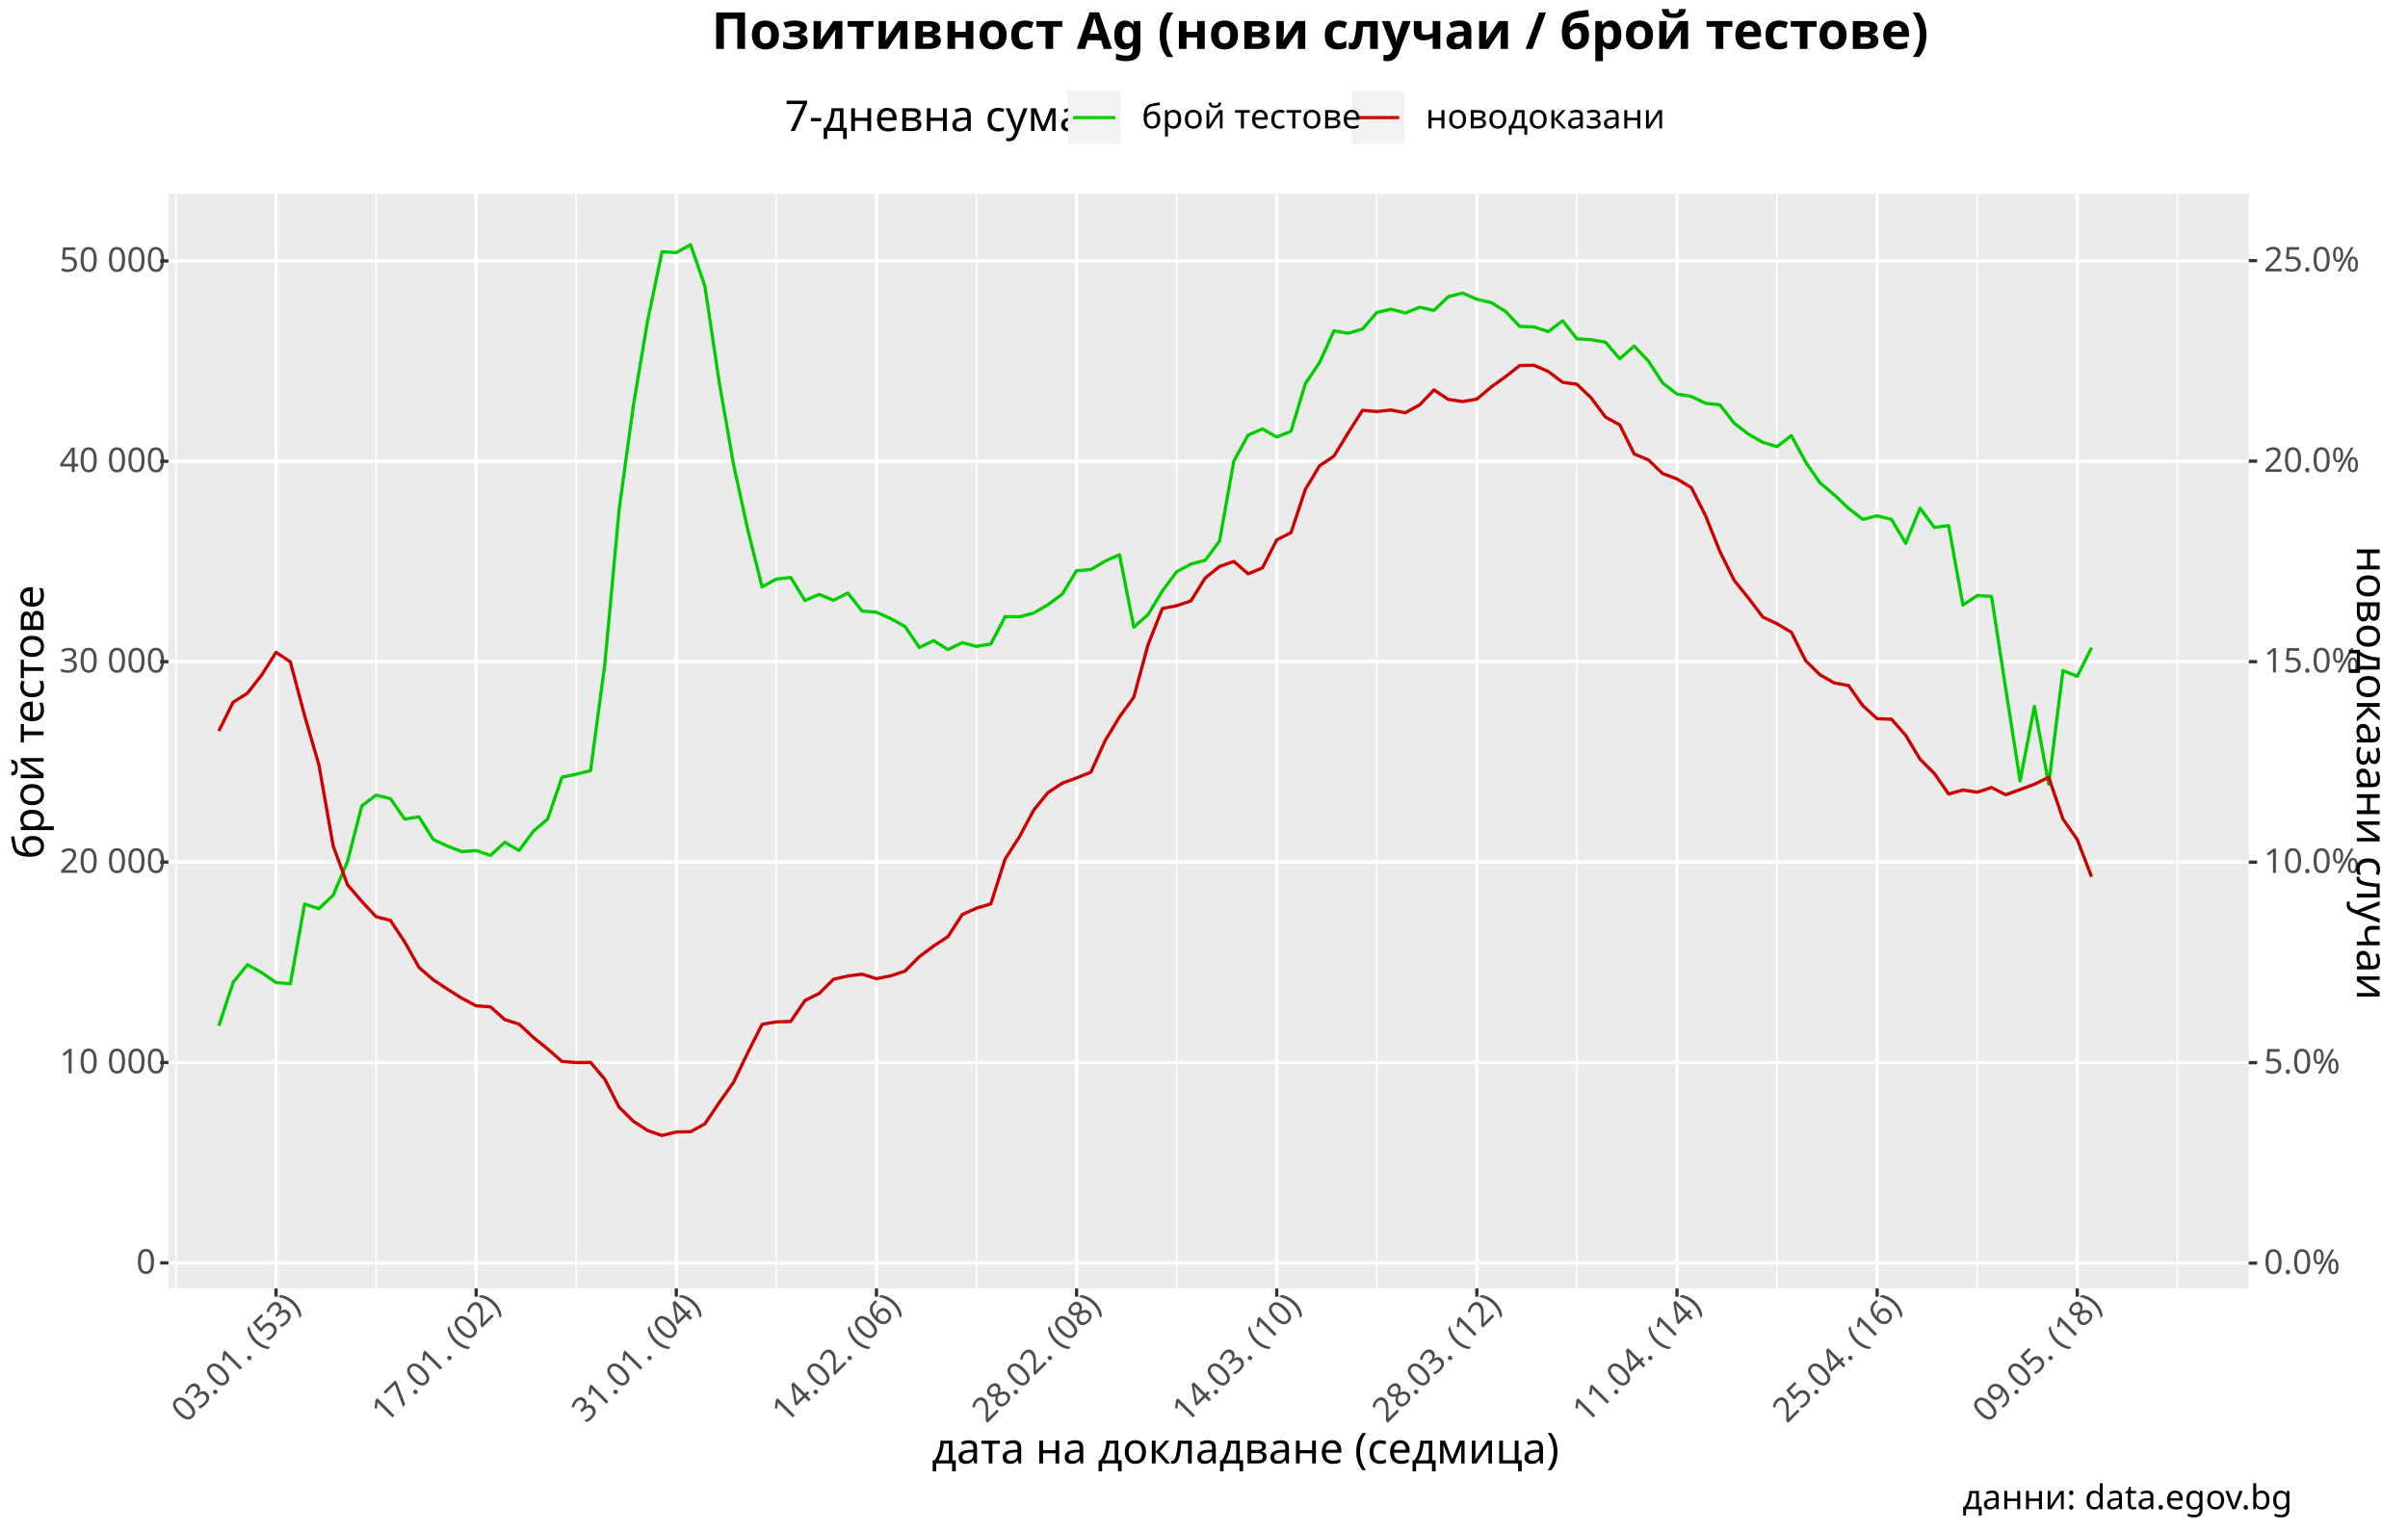
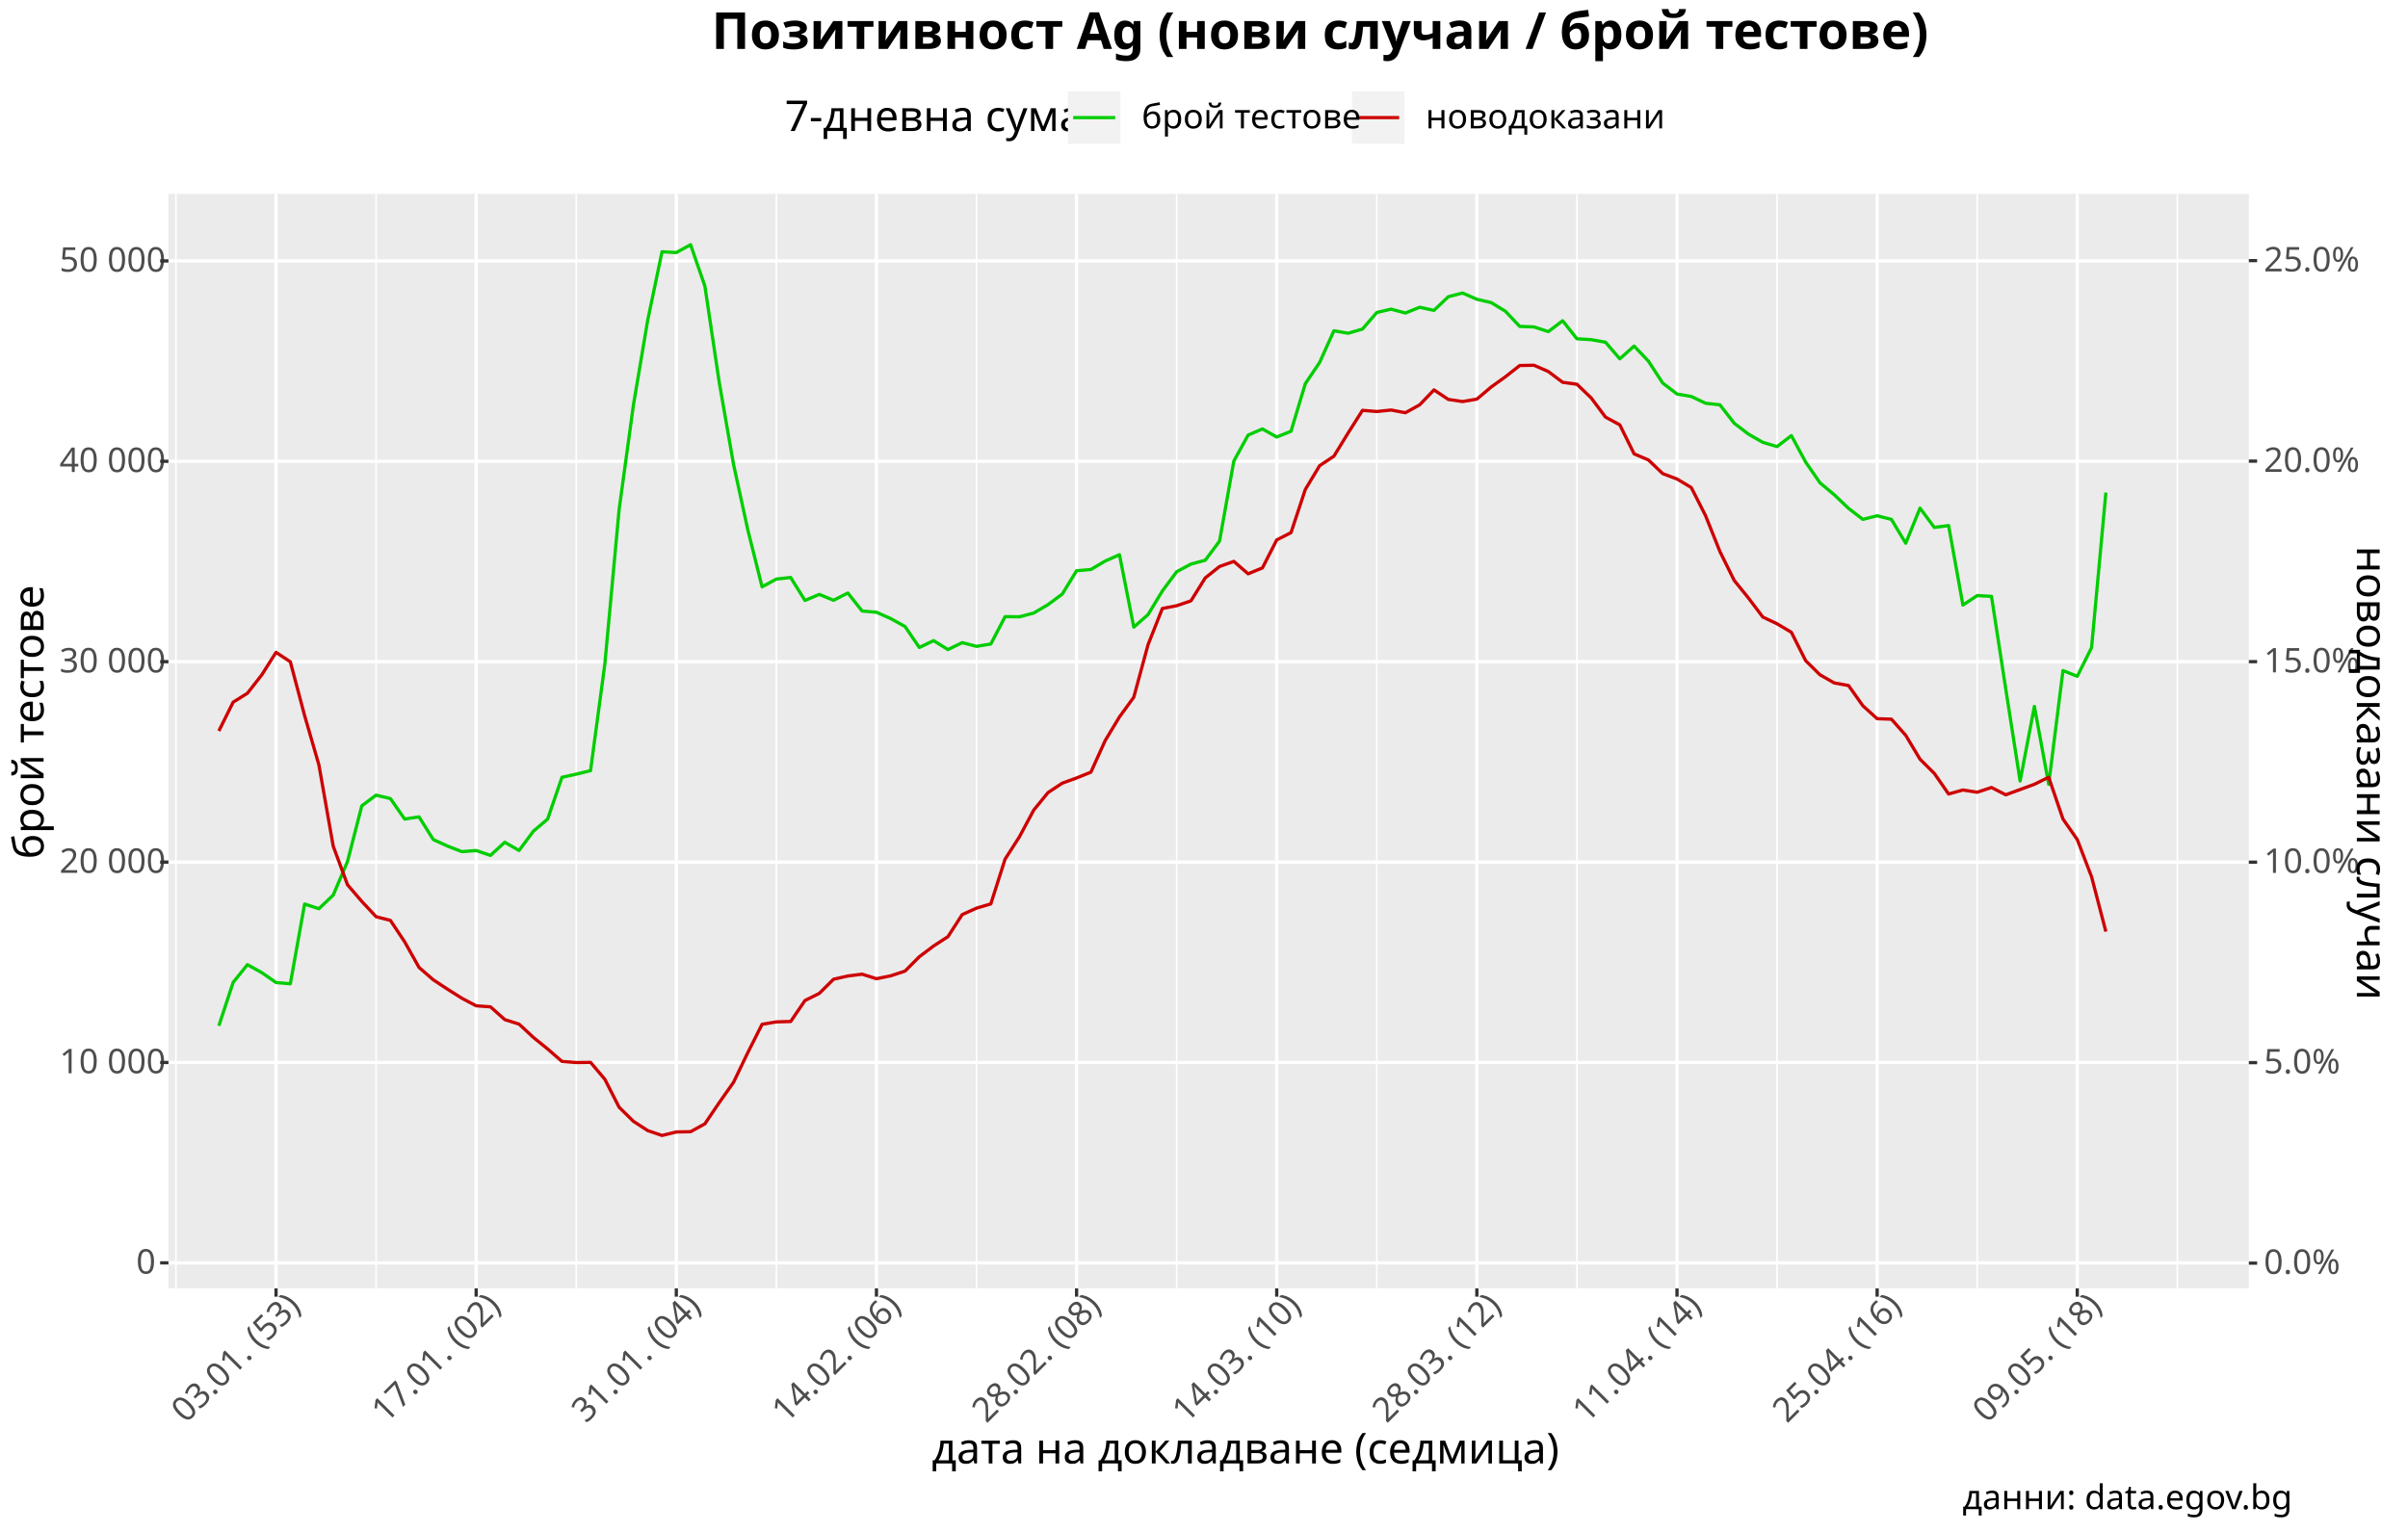
<svg xmlns="http://www.w3.org/2000/svg" viewBox="0 0 792.00 504.00">
  <defs>
    <style type="text/css">
    line, polyline, polygon, path, rect, circle {
      fill: none;
      stroke: #000000;
      stroke-linecap: round;
      stroke-linejoin: round;
      stroke-miterlimit: 10.00;
    }
  </style>
  </defs>
  <rect width="100%" height="100%" style="stroke: none; fill: #FFFFFF;" />
  <rect x="0.00" y="0.00" width="792.00" height="504.00" style="stroke-width: 1.07; stroke: #FFFFFF; fill: #FFFFFF;" />
  <defs>
    <clipPath id="cpNTUuNDF8NzM5LjY1fDQyMy44N3w2My43Nw==">
      <rect x="55.41" y="63.77" width="684.24" height="360.10" />
    </clipPath>
  </defs>
  <rect x="55.41" y="63.77" width="684.24" height="360.10" style="stroke-width: 1.07; stroke: none; fill: #EBEBEB;" clip-path="url(#cpNTUuNDF8NzM5LjY1fDQyMy44N3w2My43Nw==)" />
  <polyline points="57.87,423.87 57.87,63.77 " style="stroke-width: 0.53; stroke: #FFFFFF; stroke-linecap: butt;" clip-path="url(#cpNTUuNDF8NzM5LjY1fDQyMy44N3w2My43Nw==)" />
  <polyline points="123.70,423.87 123.70,63.77 " style="stroke-width: 0.53; stroke: #FFFFFF; stroke-linecap: butt;" clip-path="url(#cpNTUuNDF8NzM5LjY1fDQyMy44N3w2My43Nw==)" />
  <polyline points="189.53,423.87 189.53,63.77 " style="stroke-width: 0.53; stroke: #FFFFFF; stroke-linecap: butt;" clip-path="url(#cpNTUuNDF8NzM5LjY1fDQyMy44N3w2My43Nw==)" />
  <polyline points="255.35,423.87 255.35,63.77 " style="stroke-width: 0.53; stroke: #FFFFFF; stroke-linecap: butt;" clip-path="url(#cpNTUuNDF8NzM5LjY1fDQyMy44N3w2My43Nw==)" />
  <polyline points="321.18,423.87 321.18,63.77 " style="stroke-width: 0.53; stroke: #FFFFFF; stroke-linecap: butt;" clip-path="url(#cpNTUuNDF8NzM5LjY1fDQyMy44N3w2My43Nw==)" />
  <polyline points="387.01,423.87 387.01,63.77 " style="stroke-width: 0.53; stroke: #FFFFFF; stroke-linecap: butt;" clip-path="url(#cpNTUuNDF8NzM5LjY1fDQyMy44N3w2My43Nw==)" />
  <polyline points="452.83,423.87 452.83,63.77 " style="stroke-width: 0.53; stroke: #FFFFFF; stroke-linecap: butt;" clip-path="url(#cpNTUuNDF8NzM5LjY1fDQyMy44N3w2My43Nw==)" />
  <polyline points="518.66,423.87 518.66,63.77 " style="stroke-width: 0.53; stroke: #FFFFFF; stroke-linecap: butt;" clip-path="url(#cpNTUuNDF8NzM5LjY1fDQyMy44N3w2My43Nw==)" />
  <polyline points="584.48,423.87 584.48,63.77 " style="stroke-width: 0.53; stroke: #FFFFFF; stroke-linecap: butt;" clip-path="url(#cpNTUuNDF8NzM5LjY1fDQyMy44N3w2My43Nw==)" />
  <polyline points="650.31,423.87 650.31,63.77 " style="stroke-width: 0.53; stroke: #FFFFFF; stroke-linecap: butt;" clip-path="url(#cpNTUuNDF8NzM5LjY1fDQyMy44N3w2My43Nw==)" />
  <polyline points="716.14,423.87 716.14,63.77 " style="stroke-width: 0.53; stroke: #FFFFFF; stroke-linecap: butt;" clip-path="url(#cpNTUuNDF8NzM5LjY1fDQyMy44N3w2My43Nw==)" />
  <polyline points="55.41,415.49 739.65,415.49 " style="stroke-width: 1.07; stroke: #FFFFFF; stroke-linecap: butt;" clip-path="url(#cpNTUuNDF8NzM5LjY1fDQyMy44N3w2My43Nw==)" />
  <polyline points="55.41,349.56 739.65,349.56 " style="stroke-width: 1.07; stroke: #FFFFFF; stroke-linecap: butt;" clip-path="url(#cpNTUuNDF8NzM5LjY1fDQyMy44N3w2My43Nw==)" />
  <polyline points="55.41,283.63 739.65,283.63 " style="stroke-width: 1.07; stroke: #FFFFFF; stroke-linecap: butt;" clip-path="url(#cpNTUuNDF8NzM5LjY1fDQyMy44N3w2My43Nw==)" />
  <polyline points="55.41,217.70 739.65,217.70 " style="stroke-width: 1.07; stroke: #FFFFFF; stroke-linecap: butt;" clip-path="url(#cpNTUuNDF8NzM5LjY1fDQyMy44N3w2My43Nw==)" />
  <polyline points="55.41,151.77 739.65,151.77 " style="stroke-width: 1.07; stroke: #FFFFFF; stroke-linecap: butt;" clip-path="url(#cpNTUuNDF8NzM5LjY1fDQyMy44N3w2My43Nw==)" />
  <polyline points="55.41,85.84 739.65,85.84 " style="stroke-width: 1.07; stroke: #FFFFFF; stroke-linecap: butt;" clip-path="url(#cpNTUuNDF8NzM5LjY1fDQyMy44N3w2My43Nw==)" />
  <polyline points="90.79,423.87 90.79,63.77 " style="stroke-width: 1.07; stroke: #FFFFFF; stroke-linecap: butt;" clip-path="url(#cpNTUuNDF8NzM5LjY1fDQyMy44N3w2My43Nw==)" />
  <polyline points="156.61,423.87 156.61,63.77 " style="stroke-width: 1.07; stroke: #FFFFFF; stroke-linecap: butt;" clip-path="url(#cpNTUuNDF8NzM5LjY1fDQyMy44N3w2My43Nw==)" />
  <polyline points="222.44,423.87 222.44,63.77 " style="stroke-width: 1.07; stroke: #FFFFFF; stroke-linecap: butt;" clip-path="url(#cpNTUuNDF8NzM5LjY1fDQyMy44N3w2My43Nw==)" />
  <polyline points="288.27,423.87 288.27,63.77 " style="stroke-width: 1.07; stroke: #FFFFFF; stroke-linecap: butt;" clip-path="url(#cpNTUuNDF8NzM5LjY1fDQyMy44N3w2My43Nw==)" />
  <polyline points="354.09,423.87 354.09,63.77 " style="stroke-width: 1.07; stroke: #FFFFFF; stroke-linecap: butt;" clip-path="url(#cpNTUuNDF8NzM5LjY1fDQyMy44N3w2My43Nw==)" />
  <polyline points="419.92,423.87 419.92,63.77 " style="stroke-width: 1.07; stroke: #FFFFFF; stroke-linecap: butt;" clip-path="url(#cpNTUuNDF8NzM5LjY1fDQyMy44N3w2My43Nw==)" />
  <polyline points="485.74,423.87 485.74,63.77 " style="stroke-width: 1.07; stroke: #FFFFFF; stroke-linecap: butt;" clip-path="url(#cpNTUuNDF8NzM5LjY1fDQyMy44N3w2My43Nw==)" />
  <polyline points="551.57,423.87 551.57,63.77 " style="stroke-width: 1.07; stroke: #FFFFFF; stroke-linecap: butt;" clip-path="url(#cpNTUuNDF8NzM5LjY1fDQyMy44N3w2My43Nw==)" />
  <polyline points="617.40,423.87 617.40,63.77 " style="stroke-width: 1.07; stroke: #FFFFFF; stroke-linecap: butt;" clip-path="url(#cpNTUuNDF8NzM5LjY1fDQyMy44N3w2My43Nw==)" />
  <polyline points="683.22,423.87 683.22,63.77 " style="stroke-width: 1.07; stroke: #FFFFFF; stroke-linecap: butt;" clip-path="url(#cpNTUuNDF8NzM5LjY1fDQyMy44N3w2My43Nw==)" />
-   <polyline points="71.98,337.49 76.68,323.21 81.38,317.38 86.09,319.99 90.79,323.26 95.49,323.66 100.19,297.43 104.89,298.96 109.60,294.49 114.30,283.40 119.00,265.11 123.70,261.60 128.40,262.73 133.10,269.47 137.81,268.75 142.51,276.21 147.21,278.37 151.91,280.19 156.61,279.82 161.32,281.43 166.02,277.11 170.72,279.81 175.42,273.47 180.12,269.48 184.83,255.73 189.53,254.70 194.23,253.54 198.93,218.51 203.63,167.66 208.33,133.29 213.04,105.32 217.74,82.83 222.44,83.09 227.14,80.51 231.84,94.14 236.55,125.74 241.25,152.72 245.95,174.28 250.65,193.08 255.35,190.51 260.06,190.00 264.76,197.55 269.46,195.56 274.16,197.49 278.86,195.10 283.56,201.03 288.27,201.43 292.97,203.52 297.67,206.12 302.37,213.02 307.07,210.77 311.78,213.71 316.48,211.43 321.18,212.65 325.88,211.88 330.58,202.88 335.28,202.93 339.99,201.70 344.69,198.93 349.39,195.44 354.09,187.77 358.79,187.37 363.50,184.59 368.20,182.50 372.90,206.34 377.60,202.20 382.30,194.44 387.01,188.10 391.71,185.58 396.41,184.32 401.11,178.03 405.81,151.69 410.51,143.15 415.22,141.12 419.92,143.78 424.62,141.89 429.32,126.24 434.02,119.26 438.73,108.83 443.43,109.64 448.13,108.26 452.83,102.81 457.53,101.71 462.24,102.98 466.94,101.09 471.64,102.11 476.34,97.63 481.04,96.40 485.74,98.46 490.45,99.55 495.15,102.41 499.85,107.39 504.55,107.56 509.25,109.10 513.96,105.53 518.66,111.46 523.36,111.75 528.06,112.59 532.76,118.05 537.47,113.86 542.17,118.81 546.87,126.03 551.57,129.63 556.27,130.44 560.97,132.67 565.68,133.19 570.38,139.24 575.08,142.83 579.78,145.52 584.48,146.93 589.19,143.32 593.89,152.03 598.59,158.84 603.29,162.78 607.99,167.25 612.69,170.87 617.40,169.69 622.10,170.88 626.80,178.73 631.50,167.17 636.20,173.52 640.91,172.92 645.61,199.07 650.31,195.95 655.01,196.21 659.71,226.72 664.42,256.95 669.12,232.41 673.82,258.01 678.52,220.63 683.22,222.50 687.92,213.08 " style="stroke-width: 1.07; stroke: #00CD00; stroke-linecap: butt;" clip-path="url(#cpNTUuNDF8NzM5LjY1fDQyMy44N3w2My43Nw==)" />
-   <polyline points="71.98,240.49 76.68,231.02 81.38,228.08 86.09,222.04 90.79,214.62 95.49,217.73 100.19,235.44 104.89,251.66 109.60,278.40 114.30,291.10 119.00,296.57 123.70,301.60 128.40,302.81 133.10,309.87 137.81,318.27 142.51,322.36 147.21,325.46 151.91,328.42 156.61,330.91 161.32,331.25 166.02,335.45 170.72,336.93 175.42,341.30 180.12,345.11 184.83,349.21 189.53,349.58 194.23,349.52 198.93,355.07 203.63,364.28 208.33,368.91 213.04,371.96 217.74,373.57 222.44,372.42 227.14,372.33 231.84,369.74 236.55,362.77 241.25,356.10 245.95,346.33 250.65,337.00 255.35,336.20 260.06,336.07 264.76,329.17 269.46,326.83 274.16,322.17 278.86,321.10 283.56,320.51 288.27,322.00 292.97,321.04 297.67,319.49 302.37,314.76 307.07,311.23 311.78,308.17 316.48,300.89 321.18,298.78 325.88,297.39 330.58,282.64 335.28,275.33 339.99,266.53 344.69,260.77 349.39,257.66 354.09,255.95 358.79,254.06 363.50,243.65 368.20,235.86 372.90,229.40 377.60,212.10 382.30,200.20 387.01,199.28 391.71,197.68 396.41,190.14 401.11,186.38 405.81,184.70 410.51,188.78 415.22,186.84 419.92,177.63 424.62,175.24 429.32,161.04 434.02,153.23 438.73,150.08 443.43,142.41 448.13,135.00 452.83,135.39 457.53,134.90 462.24,135.79 466.94,133.19 471.64,128.28 476.34,131.40 481.04,132.11 485.74,131.31 490.45,127.33 495.15,123.95 499.85,120.25 504.55,120.17 509.25,122.23 513.96,125.78 518.66,126.42 523.36,130.93 528.06,137.23 532.76,139.78 537.47,149.32 542.17,151.32 546.87,155.82 551.57,157.59 556.27,160.40 560.97,169.67 565.68,181.44 570.38,190.95 575.08,196.76 579.78,202.99 584.48,205.23 589.19,208.02 593.89,217.37 598.59,222.00 603.29,224.69 607.99,225.54 612.69,232.18 617.40,236.45 622.10,236.61 626.80,241.92 631.50,249.78 636.20,254.45 640.91,261.23 645.61,259.91 650.31,260.65 655.01,259.08 659.71,261.49 664.42,259.76 669.12,258.03 673.82,255.72 678.52,269.46 683.22,276.21 687.92,288.44 " style="stroke-width: 1.07; stroke: #CD0000; stroke-linecap: butt;" clip-path="url(#cpNTUuNDF8NzM5LjY1fDQyMy44N3w2My43Nw==)" />
+   <polyline points="71.98,337.49 76.68,323.21 81.38,317.38 86.09,319.99 90.79,323.26 95.49,323.66 100.19,297.43 104.89,298.96 109.60,294.49 114.30,283.40 119.00,265.11 123.70,261.60 128.40,262.73 133.10,269.47 137.81,268.75 142.51,276.21 147.21,278.37 151.91,280.19 156.61,279.82 161.32,281.43 166.02,277.11 170.72,279.81 175.42,273.47 180.12,269.48 184.83,255.73 189.53,254.70 194.23,253.54 198.93,218.51 203.63,167.66 208.33,133.29 213.04,105.32 217.74,82.83 222.44,83.09 227.14,80.51 231.84,94.14 236.55,125.74 241.25,152.72 245.95,174.28 250.65,193.08 255.35,190.51 260.06,190.00 264.76,197.55 269.46,195.56 274.16,197.49 278.86,195.10 283.56,201.03 288.27,201.43 292.97,203.52 297.67,206.12 302.37,213.02 307.07,210.77 311.78,213.71 316.48,211.43 321.18,212.65 325.88,211.88 330.58,202.88 335.28,202.93 339.99,201.70 344.69,198.93 349.39,195.44 354.09,187.77 358.79,187.37 363.50,184.59 368.20,182.50 372.90,206.34 377.60,202.20 382.30,194.44 387.01,188.10 391.71,185.58 396.41,184.32 401.11,178.03 405.81,151.69 410.51,143.15 415.22,141.12 419.92,143.78 424.62,141.89 429.32,126.24 434.02,119.26 438.73,108.83 443.43,109.64 448.13,108.26 452.83,102.81 457.53,101.71 462.24,102.98 466.94,101.09 471.64,102.11 476.34,97.63 481.04,96.40 485.74,98.46 490.45,99.55 495.15,102.41 499.85,107.39 504.55,107.56 509.25,109.10 513.96,105.53 518.66,111.46 523.36,111.75 528.06,112.59 532.76,118.05 537.47,113.86 542.17,118.81 546.87,126.03 551.57,129.63 556.27,130.44 560.97,132.67 565.68,133.19 570.38,139.24 575.08,142.83 579.78,145.52 584.48,146.93 589.19,143.32 593.89,152.03 598.59,158.84 603.29,162.78 607.99,167.25 612.69,170.87 617.40,169.69 622.10,170.88 626.80,178.73 631.50,167.17 636.20,173.52 640.91,172.92 645.61,199.07 650.31,195.95 655.01,196.21 659.71,226.72 664.42,256.95 669.12,232.41 673.82,258.01 678.52,220.63 683.22,222.50 687.92,213.08 692.63,162.06 " style="stroke-width: 1.07; stroke: #00CD00; stroke-linecap: butt;" clip-path="url(#cpNTUuNDF8NzM5LjY1fDQyMy44N3w2My43Nw==)" />
+   <polyline points="71.98,240.49 76.68,231.02 81.38,228.08 86.09,222.04 90.79,214.62 95.49,217.73 100.19,235.44 104.89,251.66 109.60,278.40 114.30,291.10 119.00,296.57 123.70,301.60 128.40,302.81 133.10,309.87 137.81,318.27 142.51,322.36 147.21,325.46 151.91,328.42 156.61,330.91 161.32,331.25 166.02,335.45 170.72,336.93 175.42,341.30 180.12,345.11 184.83,349.21 189.53,349.58 194.23,349.52 198.93,355.07 203.63,364.28 208.33,368.91 213.04,371.96 217.74,373.57 222.44,372.42 227.14,372.33 231.84,369.74 236.55,362.77 241.25,356.10 245.95,346.33 250.65,337.00 255.35,336.20 260.06,336.07 264.76,329.17 269.46,326.83 274.16,322.17 278.86,321.10 283.56,320.51 288.27,322.00 292.97,321.04 297.67,319.49 302.37,314.76 307.07,311.23 311.78,308.17 316.48,300.89 321.18,298.78 325.88,297.39 330.58,282.64 335.28,275.33 339.99,266.53 344.69,260.77 349.39,257.66 354.09,255.95 358.79,254.06 363.50,243.65 368.20,235.86 372.90,229.40 377.60,212.10 382.30,200.20 387.01,199.28 391.71,197.68 396.41,190.14 401.11,186.38 405.81,184.70 410.51,188.78 415.22,186.84 419.92,177.63 424.62,175.24 429.32,161.04 434.02,153.23 438.73,150.08 443.43,142.41 448.13,135.00 452.83,135.39 457.53,134.90 462.24,135.79 466.94,133.19 471.64,128.28 476.34,131.40 481.04,132.11 485.74,131.31 490.45,127.33 495.15,123.95 499.85,120.25 504.55,120.17 509.25,122.23 513.96,125.78 518.66,126.42 523.36,130.93 528.06,137.23 532.76,139.78 537.47,149.32 542.17,151.32 546.87,155.82 551.57,157.59 556.27,160.40 560.97,169.67 565.68,181.44 570.38,190.95 575.08,196.76 579.78,202.99 584.48,205.23 589.19,208.02 593.89,217.37 598.59,222.00 603.29,224.69 607.99,225.54 612.69,232.18 617.40,236.45 622.10,236.61 626.80,241.92 631.50,249.78 636.20,254.45 640.91,261.23 645.61,259.91 650.31,260.65 655.01,259.08 659.71,261.49 664.42,259.76 669.12,258.03 673.82,255.72 678.52,269.46 683.22,276.21 687.92,288.44 692.63,306.50 " style="stroke-width: 1.07; stroke: #CD0000; stroke-linecap: butt;" clip-path="url(#cpNTUuNDF8NzM5LjY1fDQyMy44N3w2My43Nw==)" />
  <defs>
    <clipPath id="cpMC4wMHw3OTIuMDB8NTA0LjAwfDAuMDA=">
      <rect x="0.00" y="0.00" width="792.00" height="504.00" />
    </clipPath>
  </defs>
  <g clip-path="url(#cpMC4wMHw3OTIuMDB8NTA0LjAwfDAuMDA=)">
    <text x="44.80" y="419.03" style="font-size: 11.20px; fill: #4D4D4D; font-family: Calibri;" textLength="5.68px" lengthAdjust="spacingAndGlyphs">0</text>
  </g>
  <g clip-path="url(#cpMC4wMHw3OTIuMDB8NTA0LjAwfDAuMDA=)">
    <text x="19.56" y="353.10" style="font-size: 11.20px; fill: #4D4D4D; font-family: Calibri;" textLength="30.91px" lengthAdjust="spacingAndGlyphs">10 000</text>
  </g>
  <g clip-path="url(#cpMC4wMHw3OTIuMDB8NTA0LjAwfDAuMDA=)">
    <text x="19.56" y="287.17" style="font-size: 11.20px; fill: #4D4D4D; font-family: Calibri;" textLength="30.91px" lengthAdjust="spacingAndGlyphs">20 000</text>
  </g>
  <g clip-path="url(#cpMC4wMHw3OTIuMDB8NTA0LjAwfDAuMDA=)">
    <text x="19.56" y="221.24" style="font-size: 11.20px; fill: #4D4D4D; font-family: Calibri;" textLength="30.91px" lengthAdjust="spacingAndGlyphs">30 000</text>
  </g>
  <g clip-path="url(#cpMC4wMHw3OTIuMDB8NTA0LjAwfDAuMDA=)">
    <text x="19.56" y="155.30" style="font-size: 11.20px; fill: #4D4D4D; font-family: Calibri;" textLength="30.91px" lengthAdjust="spacingAndGlyphs">40 000</text>
  </g>
  <g clip-path="url(#cpMC4wMHw3OTIuMDB8NTA0LjAwfDAuMDA=)">
    <text x="19.56" y="89.37" style="font-size: 11.20px; fill: #4D4D4D; font-family: Calibri;" textLength="30.91px" lengthAdjust="spacingAndGlyphs">50 000</text>
  </g>
  <polyline points="52.67,415.49 55.41,415.49 " style="stroke-width: 1.07; stroke: #333333; stroke-linecap: butt;" clip-path="url(#cpMC4wMHw3OTIuMDB8NTA0LjAwfDAuMDA=)" />
  <polyline points="52.67,349.56 55.41,349.56 " style="stroke-width: 1.07; stroke: #333333; stroke-linecap: butt;" clip-path="url(#cpMC4wMHw3OTIuMDB8NTA0LjAwfDAuMDA=)" />
  <polyline points="52.67,283.63 55.41,283.63 " style="stroke-width: 1.07; stroke: #333333; stroke-linecap: butt;" clip-path="url(#cpMC4wMHw3OTIuMDB8NTA0LjAwfDAuMDA=)" />
  <polyline points="52.67,217.70 55.41,217.70 " style="stroke-width: 1.07; stroke: #333333; stroke-linecap: butt;" clip-path="url(#cpMC4wMHw3OTIuMDB8NTA0LjAwfDAuMDA=)" />
  <polyline points="52.67,151.77 55.41,151.77 " style="stroke-width: 1.07; stroke: #333333; stroke-linecap: butt;" clip-path="url(#cpMC4wMHw3OTIuMDB8NTA0LjAwfDAuMDA=)" />
  <polyline points="52.67,85.84 55.41,85.84 " style="stroke-width: 1.07; stroke: #333333; stroke-linecap: butt;" clip-path="url(#cpMC4wMHw3OTIuMDB8NTA0LjAwfDAuMDA=)" />
  <polyline points="739.65,415.58 742.38,415.58 " style="stroke-width: 1.07; stroke: #333333; stroke-linecap: butt;" clip-path="url(#cpMC4wMHw3OTIuMDB8NTA0LjAwfDAuMDA=)" />
  <polyline points="739.65,349.61 742.38,349.61 " style="stroke-width: 1.07; stroke: #333333; stroke-linecap: butt;" clip-path="url(#cpMC4wMHw3OTIuMDB8NTA0LjAwfDAuMDA=)" />
  <polyline points="739.65,283.65 742.38,283.65 " style="stroke-width: 1.07; stroke: #333333; stroke-linecap: butt;" clip-path="url(#cpMC4wMHw3OTIuMDB8NTA0LjAwfDAuMDA=)" />
  <polyline points="739.65,217.68 742.38,217.68 " style="stroke-width: 1.07; stroke: #333333; stroke-linecap: butt;" clip-path="url(#cpMC4wMHw3OTIuMDB8NTA0LjAwfDAuMDA=)" />
  <polyline points="739.65,151.72 742.38,151.72 " style="stroke-width: 1.07; stroke: #333333; stroke-linecap: butt;" clip-path="url(#cpMC4wMHw3OTIuMDB8NTA0LjAwfDAuMDA=)" />
  <polyline points="739.65,85.75 742.38,85.75 " style="stroke-width: 1.07; stroke: #333333; stroke-linecap: butt;" clip-path="url(#cpMC4wMHw3OTIuMDB8NTA0LjAwfDAuMDA=)" />
  <g clip-path="url(#cpMC4wMHw3OTIuMDB8NTA0LjAwfDAuMDA=)">
    <text x="744.58" y="419.11" style="font-size: 11.20px; fill: #4D4D4D; font-family: Calibri;" textLength="22.19px" lengthAdjust="spacingAndGlyphs">0.0%</text>
  </g>
  <g clip-path="url(#cpMC4wMHw3OTIuMDB8NTA0LjAwfDAuMDA=)">
    <text x="744.58" y="353.15" style="font-size: 11.20px; fill: #4D4D4D; font-family: Calibri;" textLength="22.19px" lengthAdjust="spacingAndGlyphs">5.0%</text>
  </g>
  <g clip-path="url(#cpMC4wMHw3OTIuMDB8NTA0LjAwfDAuMDA=)">
    <text x="744.58" y="287.18" style="font-size: 11.20px; fill: #4D4D4D; font-family: Calibri;" textLength="27.86px" lengthAdjust="spacingAndGlyphs">10.0%</text>
  </g>
  <g clip-path="url(#cpMC4wMHw3OTIuMDB8NTA0LjAwfDAuMDA=)">
    <text x="744.58" y="221.22" style="font-size: 11.20px; fill: #4D4D4D; font-family: Calibri;" textLength="27.86px" lengthAdjust="spacingAndGlyphs">15.0%</text>
  </g>
  <g clip-path="url(#cpMC4wMHw3OTIuMDB8NTA0LjAwfDAuMDA=)">
    <text x="744.58" y="155.26" style="font-size: 11.20px; fill: #4D4D4D; font-family: Calibri;" textLength="27.86px" lengthAdjust="spacingAndGlyphs">20.0%</text>
  </g>
  <g clip-path="url(#cpMC4wMHw3OTIuMDB8NTA0LjAwfDAuMDA=)">
    <text x="744.58" y="89.29" style="font-size: 11.20px; fill: #4D4D4D; font-family: Calibri;" textLength="27.86px" lengthAdjust="spacingAndGlyphs">25.0%</text>
  </g>
  <polyline points="90.79,426.61 90.79,423.87 " style="stroke-width: 1.07; stroke: #333333; stroke-linecap: butt;" clip-path="url(#cpMC4wMHw3OTIuMDB8NTA0LjAwfDAuMDA=)" />
  <polyline points="156.61,426.61 156.61,423.87 " style="stroke-width: 1.07; stroke: #333333; stroke-linecap: butt;" clip-path="url(#cpMC4wMHw3OTIuMDB8NTA0LjAwfDAuMDA=)" />
  <polyline points="222.44,426.61 222.44,423.87 " style="stroke-width: 1.07; stroke: #333333; stroke-linecap: butt;" clip-path="url(#cpMC4wMHw3OTIuMDB8NTA0LjAwfDAuMDA=)" />
  <polyline points="288.27,426.61 288.27,423.87 " style="stroke-width: 1.07; stroke: #333333; stroke-linecap: butt;" clip-path="url(#cpMC4wMHw3OTIuMDB8NTA0LjAwfDAuMDA=)" />
  <polyline points="354.09,426.61 354.09,423.87 " style="stroke-width: 1.07; stroke: #333333; stroke-linecap: butt;" clip-path="url(#cpMC4wMHw3OTIuMDB8NTA0LjAwfDAuMDA=)" />
  <polyline points="419.92,426.61 419.92,423.87 " style="stroke-width: 1.07; stroke: #333333; stroke-linecap: butt;" clip-path="url(#cpMC4wMHw3OTIuMDB8NTA0LjAwfDAuMDA=)" />
  <polyline points="485.74,426.61 485.74,423.87 " style="stroke-width: 1.07; stroke: #333333; stroke-linecap: butt;" clip-path="url(#cpMC4wMHw3OTIuMDB8NTA0LjAwfDAuMDA=)" />
  <polyline points="551.57,426.61 551.57,423.87 " style="stroke-width: 1.07; stroke: #333333; stroke-linecap: butt;" clip-path="url(#cpMC4wMHw3OTIuMDB8NTA0LjAwfDAuMDA=)" />
  <polyline points="617.40,426.61 617.40,423.87 " style="stroke-width: 1.07; stroke: #333333; stroke-linecap: butt;" clip-path="url(#cpMC4wMHw3OTIuMDB8NTA0LjAwfDAuMDA=)" />
  <polyline points="683.22,426.61 683.22,423.87 " style="stroke-width: 1.07; stroke: #333333; stroke-linecap: butt;" clip-path="url(#cpMC4wMHw3OTIuMDB8NTA0LjAwfDAuMDA=)" />
  <g clip-path="url(#cpMC4wMHw3OTIuMDB8NTA0LjAwfDAuMDA=)">
    <text transform="translate(61.12,468.48) rotate(-45)" style="font-size: 11.20px; fill: #4D4D4D; font-family: Calibri;" textLength="49.04px" lengthAdjust="spacingAndGlyphs">03.01. (53)</text>
  </g>
  <g clip-path="url(#cpMC4wMHw3OTIuMDB8NTA0LjAwfDAuMDA=)">
    <text transform="translate(126.94,468.48) rotate(-45)" style="font-size: 11.20px; fill: #4D4D4D; font-family: Calibri;" textLength="49.04px" lengthAdjust="spacingAndGlyphs">17.01. (02)</text>
  </g>
  <g clip-path="url(#cpMC4wMHw3OTIuMDB8NTA0LjAwfDAuMDA=)">
    <text transform="translate(192.77,468.48) rotate(-45)" style="font-size: 11.20px; fill: #4D4D4D; font-family: Calibri;" textLength="49.04px" lengthAdjust="spacingAndGlyphs">31.01. (04)</text>
  </g>
  <g clip-path="url(#cpMC4wMHw3OTIuMDB8NTA0LjAwfDAuMDA=)">
    <text transform="translate(258.59,468.48) rotate(-45)" style="font-size: 11.20px; fill: #4D4D4D; font-family: Calibri;" textLength="49.04px" lengthAdjust="spacingAndGlyphs">14.02. (06)</text>
  </g>
  <g clip-path="url(#cpMC4wMHw3OTIuMDB8NTA0LjAwfDAuMDA=)">
    <text transform="translate(324.42,468.48) rotate(-45)" style="font-size: 11.20px; fill: #4D4D4D; font-family: Calibri;" textLength="49.04px" lengthAdjust="spacingAndGlyphs">28.02. (08)</text>
  </g>
  <g clip-path="url(#cpMC4wMHw3OTIuMDB8NTA0LjAwfDAuMDA=)">
    <text transform="translate(390.25,468.48) rotate(-45)" style="font-size: 11.20px; fill: #4D4D4D; font-family: Calibri;" textLength="49.04px" lengthAdjust="spacingAndGlyphs">14.03. (10)</text>
  </g>
  <g clip-path="url(#cpMC4wMHw3OTIuMDB8NTA0LjAwfDAuMDA=)">
    <text transform="translate(456.07,468.48) rotate(-45)" style="font-size: 11.20px; fill: #4D4D4D; font-family: Calibri;" textLength="49.04px" lengthAdjust="spacingAndGlyphs">28.03. (12)</text>
  </g>
  <g clip-path="url(#cpMC4wMHw3OTIuMDB8NTA0LjAwfDAuMDA=)">
    <text transform="translate(521.90,468.48) rotate(-45)" style="font-size: 11.20px; fill: #4D4D4D; font-family: Calibri;" textLength="49.04px" lengthAdjust="spacingAndGlyphs">11.04. (14)</text>
  </g>
  <g clip-path="url(#cpMC4wMHw3OTIuMDB8NTA0LjAwfDAuMDA=)">
    <text transform="translate(587.73,468.48) rotate(-45)" style="font-size: 11.20px; fill: #4D4D4D; font-family: Calibri;" textLength="49.04px" lengthAdjust="spacingAndGlyphs">25.04. (16)</text>
  </g>
  <g clip-path="url(#cpMC4wMHw3OTIuMDB8NTA0LjAwfDAuMDA=)">
    <text transform="translate(653.55,468.48) rotate(-45)" style="font-size: 11.20px; fill: #4D4D4D; font-family: Calibri;" textLength="49.04px" lengthAdjust="spacingAndGlyphs">09.05. (18)</text>
  </g>
  <g clip-path="url(#cpMC4wMHw3OTIuMDB8NTA0LjAwfDAuMDA=)">
    <text x="306.50" y="481.47" style="font-size: 14.00px; font-family: Calibri;" textLength="182.06px" lengthAdjust="spacingAndGlyphs">дата на докладване (седмица)</text>
  </g>
  <g clip-path="url(#cpMC4wMHw3OTIuMDB8NTA0LjAwfDAuMDA=)">
    <text transform="translate(14.33,282.67) rotate(-90)" style="font-size: 14.00px; font-family: Calibri;" textLength="77.71px" lengthAdjust="spacingAndGlyphs">брой тестове</text>
  </g>
  <g clip-path="url(#cpMC4wMHw3OTIuMDB8NTA0LjAwfDAuMDA=)">
    <text transform="translate(775.18,179.60) rotate(90)" style="font-size: 14.00px; font-family: Calibri;" textLength="128.43px" lengthAdjust="spacingAndGlyphs">новодоказани случаи</text>
  </g>
  <rect x="252.65" y="24.57" width="289.75" height="28.24" style="stroke-width: 1.07; stroke: none; fill: #FFFFFF;" clip-path="url(#cpMC4wMHw3OTIuMDB8NTA0LjAwfDAuMDA=)" />
  <g clip-path="url(#cpMC4wMHw3OTIuMDB8NTA0LjAwfDAuMDA=)">
    <text x="258.13" y="43.11" style="font-size: 14.00px; font-family: Calibri;" textLength="86.14px" lengthAdjust="spacingAndGlyphs">7-дневна сума</text>
  </g>
  <rect x="351.24" y="30.05" width="17.28" height="17.28" style="stroke-width: 1.07; stroke: none; fill: #F2F2F2;" clip-path="url(#cpMC4wMHw3OTIuMDB8NTA0LjAwfDAuMDA=)" />
  <line x1="352.97" y1="38.69" x2="366.80" y2="38.69" style="stroke-width: 1.07; stroke: #00CD00; stroke-linecap: butt;" clip-path="url(#cpMC4wMHw3OTIuMDB8NTA0LjAwfDAuMDA=)" />
  <rect x="444.64" y="30.05" width="17.28" height="17.28" style="stroke-width: 1.07; stroke: none; fill: #F2F2F2;" clip-path="url(#cpMC4wMHw3OTIuMDB8NTA0LjAwfDAuMDA=)" />
  <line x1="446.37" y1="38.69" x2="460.19" y2="38.69" style="stroke-width: 1.07; stroke: #CD0000; stroke-linecap: butt;" clip-path="url(#cpMC4wMHw3OTIuMDB8NTA0LjAwfDAuMDA=)" />
  <g clip-path="url(#cpMC4wMHw3OTIuMDB8NTA0LjAwfDAuMDA=)">
    <text x="375.50" y="42.23" style="font-size: 11.20px; font-family: Calibri;" textLength="62.17px" lengthAdjust="spacingAndGlyphs">брой тестове</text>
  </g>
  <g clip-path="url(#cpMC4wMHw3OTIuMDB8NTA0LjAwfDAuMDA=)">
    <text x="468.89" y="42.23" style="font-size: 11.20px; font-family: Calibri;" textLength="68.03px" lengthAdjust="spacingAndGlyphs">новодоказани</text>
  </g>
  <g clip-path="url(#cpMC4wMHw3OTIuMDB8NTA0LjAwfDAuMDA=)">
    <text x="234.04" y="16.09" style="font-size: 16.80px; font-weight: bold; font-family: Calibri;" textLength="326.98px" lengthAdjust="spacingAndGlyphs">Позитивност Ag (нови случаи / брой тестове)</text>
  </g>
  <g clip-path="url(#cpMC4wMHw3OTIuMDB8NTA0LjAwfDAuMDA=)">
    <text x="645.48" y="496.52" style="font-size: 11.20px; font-family: Calibri;" textLength="94.16px" lengthAdjust="spacingAndGlyphs">данни: data.egov.bg</text>
  </g>
</svg>
